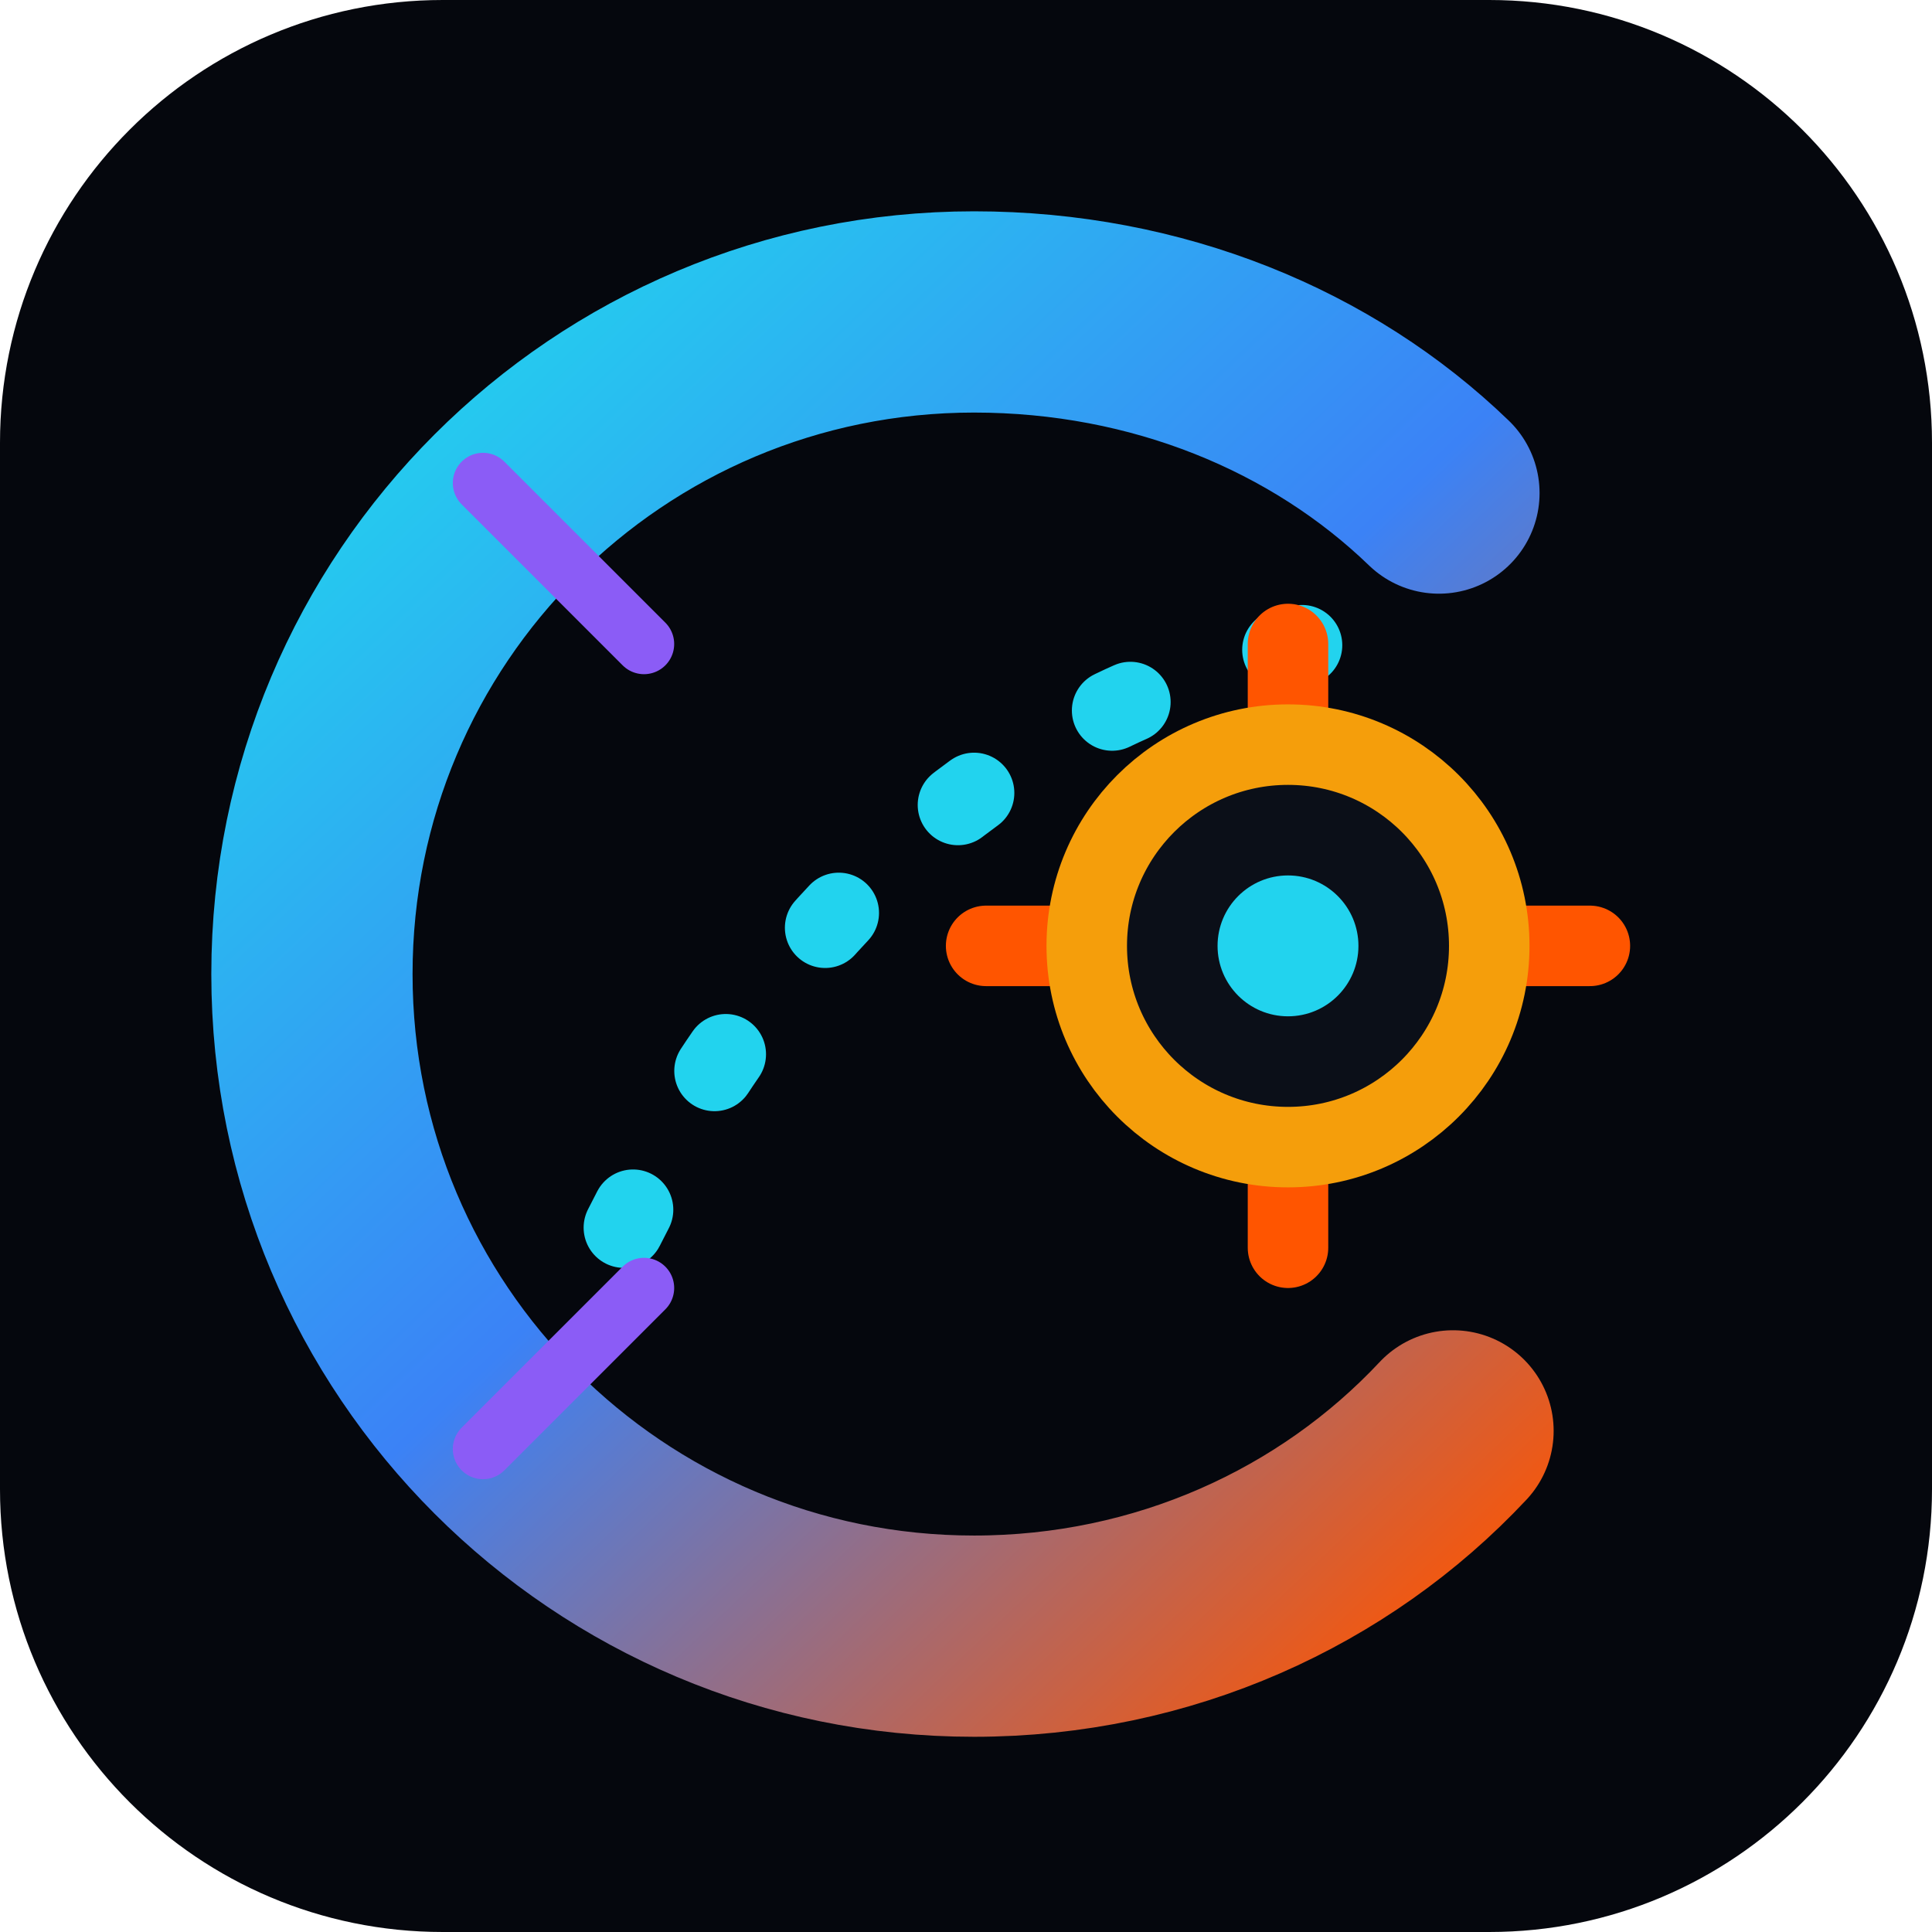
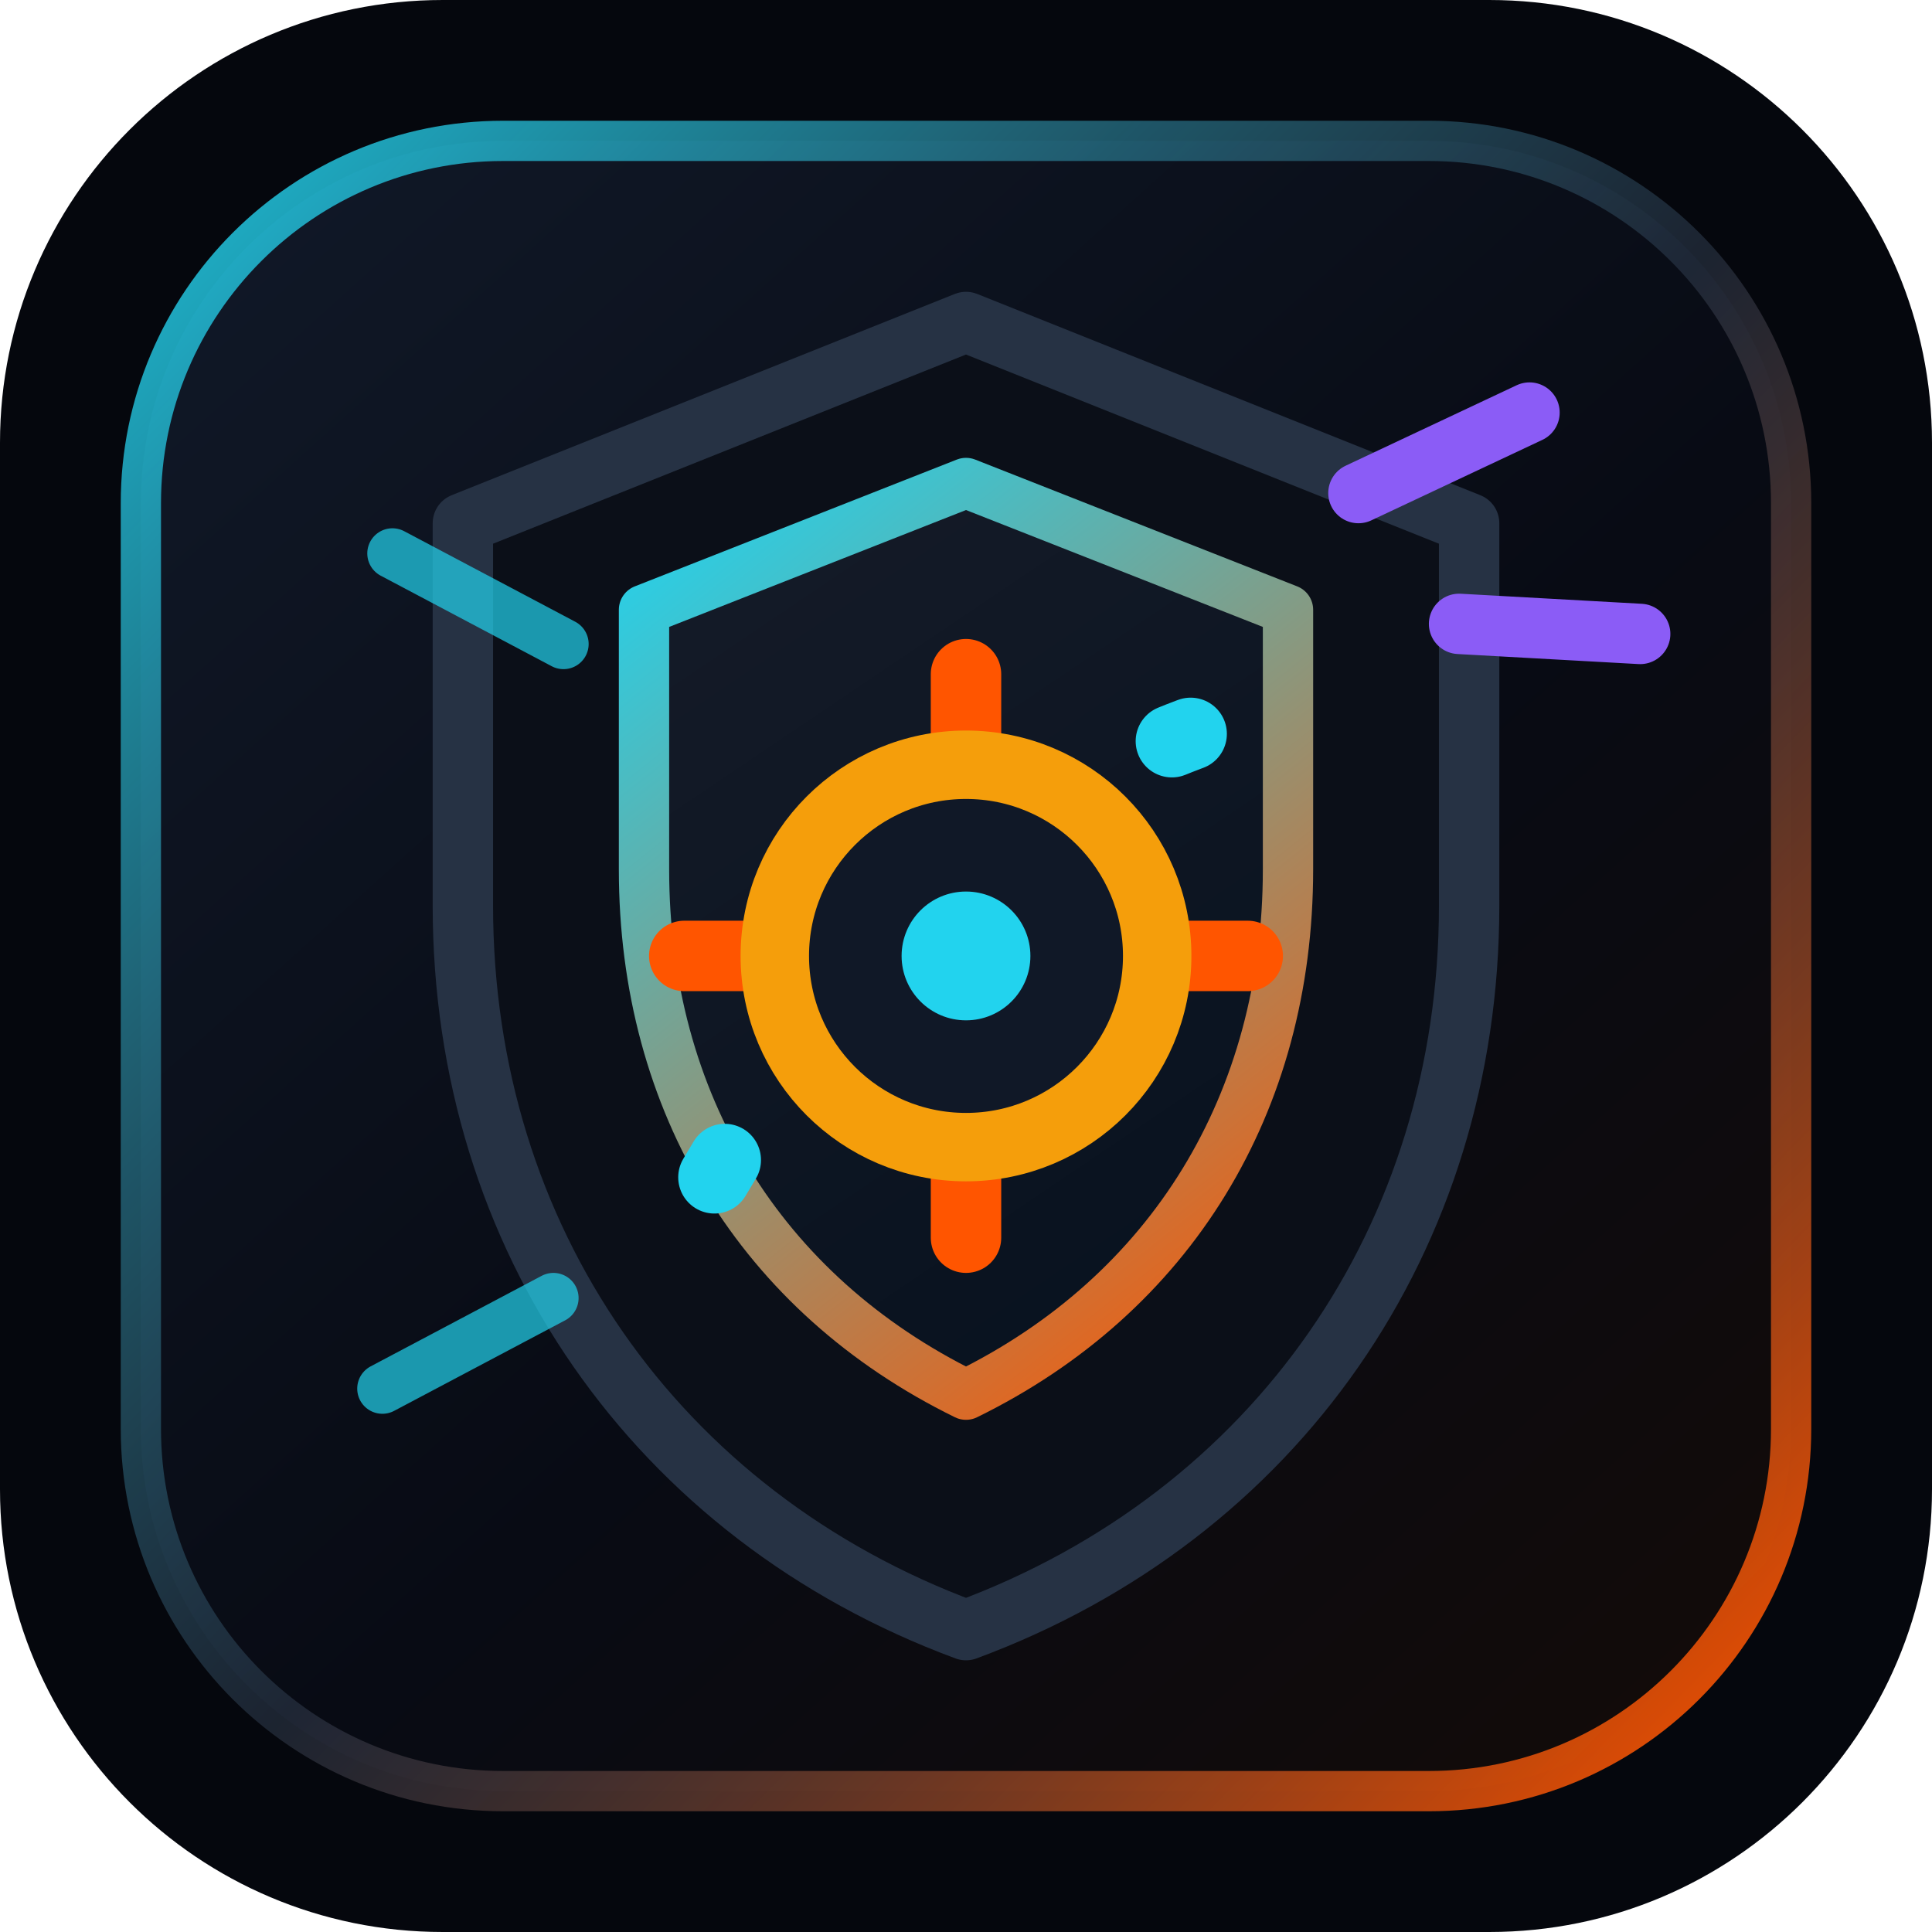
<svg xmlns="http://www.w3.org/2000/svg" width="96" height="96" viewBox="0 0 96 96" fill="none" role="img" aria-label="CyberLineup">
  <rect width="96" height="96" rx="22" fill="#05070D" />
-   <path d="M71.5 24.5C65.7 18.9 57.5 15.5 48.4 15.5C30.2 15.5 15.5 30.2 15.5 48.4C15.5 66.6 30.2 81.3 48.4 81.3C57.8 81.3 66.3 77.4 72.2 71.1" stroke="url(#cmark)" stroke-width="10" stroke-linecap="round" />
-   <path d="M31 61C40.5 42.2 54.1 32.3 72 31" stroke="#22D3EE" stroke-width="4" stroke-linecap="round" stroke-dasharray="1 8" />
-   <path d="M49 47H79" stroke="#FF5500" stroke-width="4" stroke-linecap="round" />
-   <path d="M64 32V62" stroke="#FF5500" stroke-width="4" stroke-linecap="round" />
-   <circle cx="64" cy="47" r="10" fill="#0B0F18" stroke="#F59E0B" stroke-width="4" />
-   <circle cx="64" cy="47" r="3.5" fill="#22D3EE" />
-   <path d="M24 24L32 32M24 72L32 64" stroke="#8B5CF6" stroke-width="3" stroke-linecap="round" />
+   <rect x="7" y="7" width="82" height="82" rx="18" fill="url(#panel)" stroke="url(#frame)" stroke-width="2" />
+   <path d="M48 16L73 26V45C73 61.5 63.4 75.3 48 81C32.6 75.3 23 61.5 23 45V26L48 16Z" fill="#0B0F18" stroke="#263244" stroke-width="3" stroke-linejoin="round" />
+   <path d="M48 24L64 30.3V43.2C64 54.8 58.2 64.3 48 69.3C37.8 64.3 32 54.8 32 43.2V30.3L48 24Z" fill="url(#shieldInner)" stroke="url(#shieldStroke)" stroke-width="2.5" stroke-linejoin="round" />
+   <path d="M35.5 58.5C43.2 45.4 51.9 38.1 63.2 35.2" stroke="#22D3EE" stroke-width="3.6" stroke-linecap="round" stroke-dasharray="1 7" />
+   <path d="M48 33.5V61.5" stroke="#FF5500" stroke-width="3.5" stroke-linecap="round" />
+   <path d="M34 47.5H62" stroke="#FF5500" stroke-width="3.5" stroke-linecap="round" />
+   <circle cx="48" cy="47.5" r="9.5" fill="#101827" stroke="#F59E0B" stroke-width="3.4" />
+   <circle cx="48" cy="47.5" r="3.2" fill="#22D3EE" />
+   <path d="M67.5 24.5L76 20.5M72.5 31L81.5 31.5" stroke="#8B5CF6" stroke-width="3" stroke-linecap="round" />
+   <path d="M19 69L27.5 64.5M19.5 27.5L28 32" stroke="#22D3EE" stroke-width="2.5" stroke-linecap="round" opacity="0.7" />
  <defs>
-     <linearGradient id="cmark" x1="18" y1="18" x2="76" y2="79" gradientUnits="userSpaceOnUse">
+     <linearGradient id="panel" x1="12" y1="10" x2="84" y2="90" gradientUnits="userSpaceOnUse">
+       <stop stop-color="#101827" />
+       <stop offset="0.55" stop-color="#080B14" />
+       <stop offset="1" stop-color="#130B08" />
+     </linearGradient>
+     <linearGradient id="frame" x1="10" y1="8" x2="88" y2="84" gradientUnits="userSpaceOnUse">
+       <stop stop-color="#22D3EE" stop-opacity="0.85" />
+       <stop offset="0.52" stop-color="#334155" stop-opacity="0.5" />
+       <stop offset="1" stop-color="#FF5500" stop-opacity="0.9" />
+     </linearGradient>
+     <linearGradient id="shieldInner" x1="33" y1="25" x2="62" y2="68" gradientUnits="userSpaceOnUse">
+       <stop stop-color="#151B28" />
+       <stop offset="1" stop-color="#07111E" />
+     </linearGradient>
+     <linearGradient id="shieldStroke" x1="32" y1="25" x2="66" y2="68" gradientUnits="userSpaceOnUse">
      <stop stop-color="#22D3EE" />
-       <stop offset="0.48" stop-color="#3B82F6" />
      <stop offset="1" stop-color="#FF5500" />
    </linearGradient>
  </defs>
</svg>
